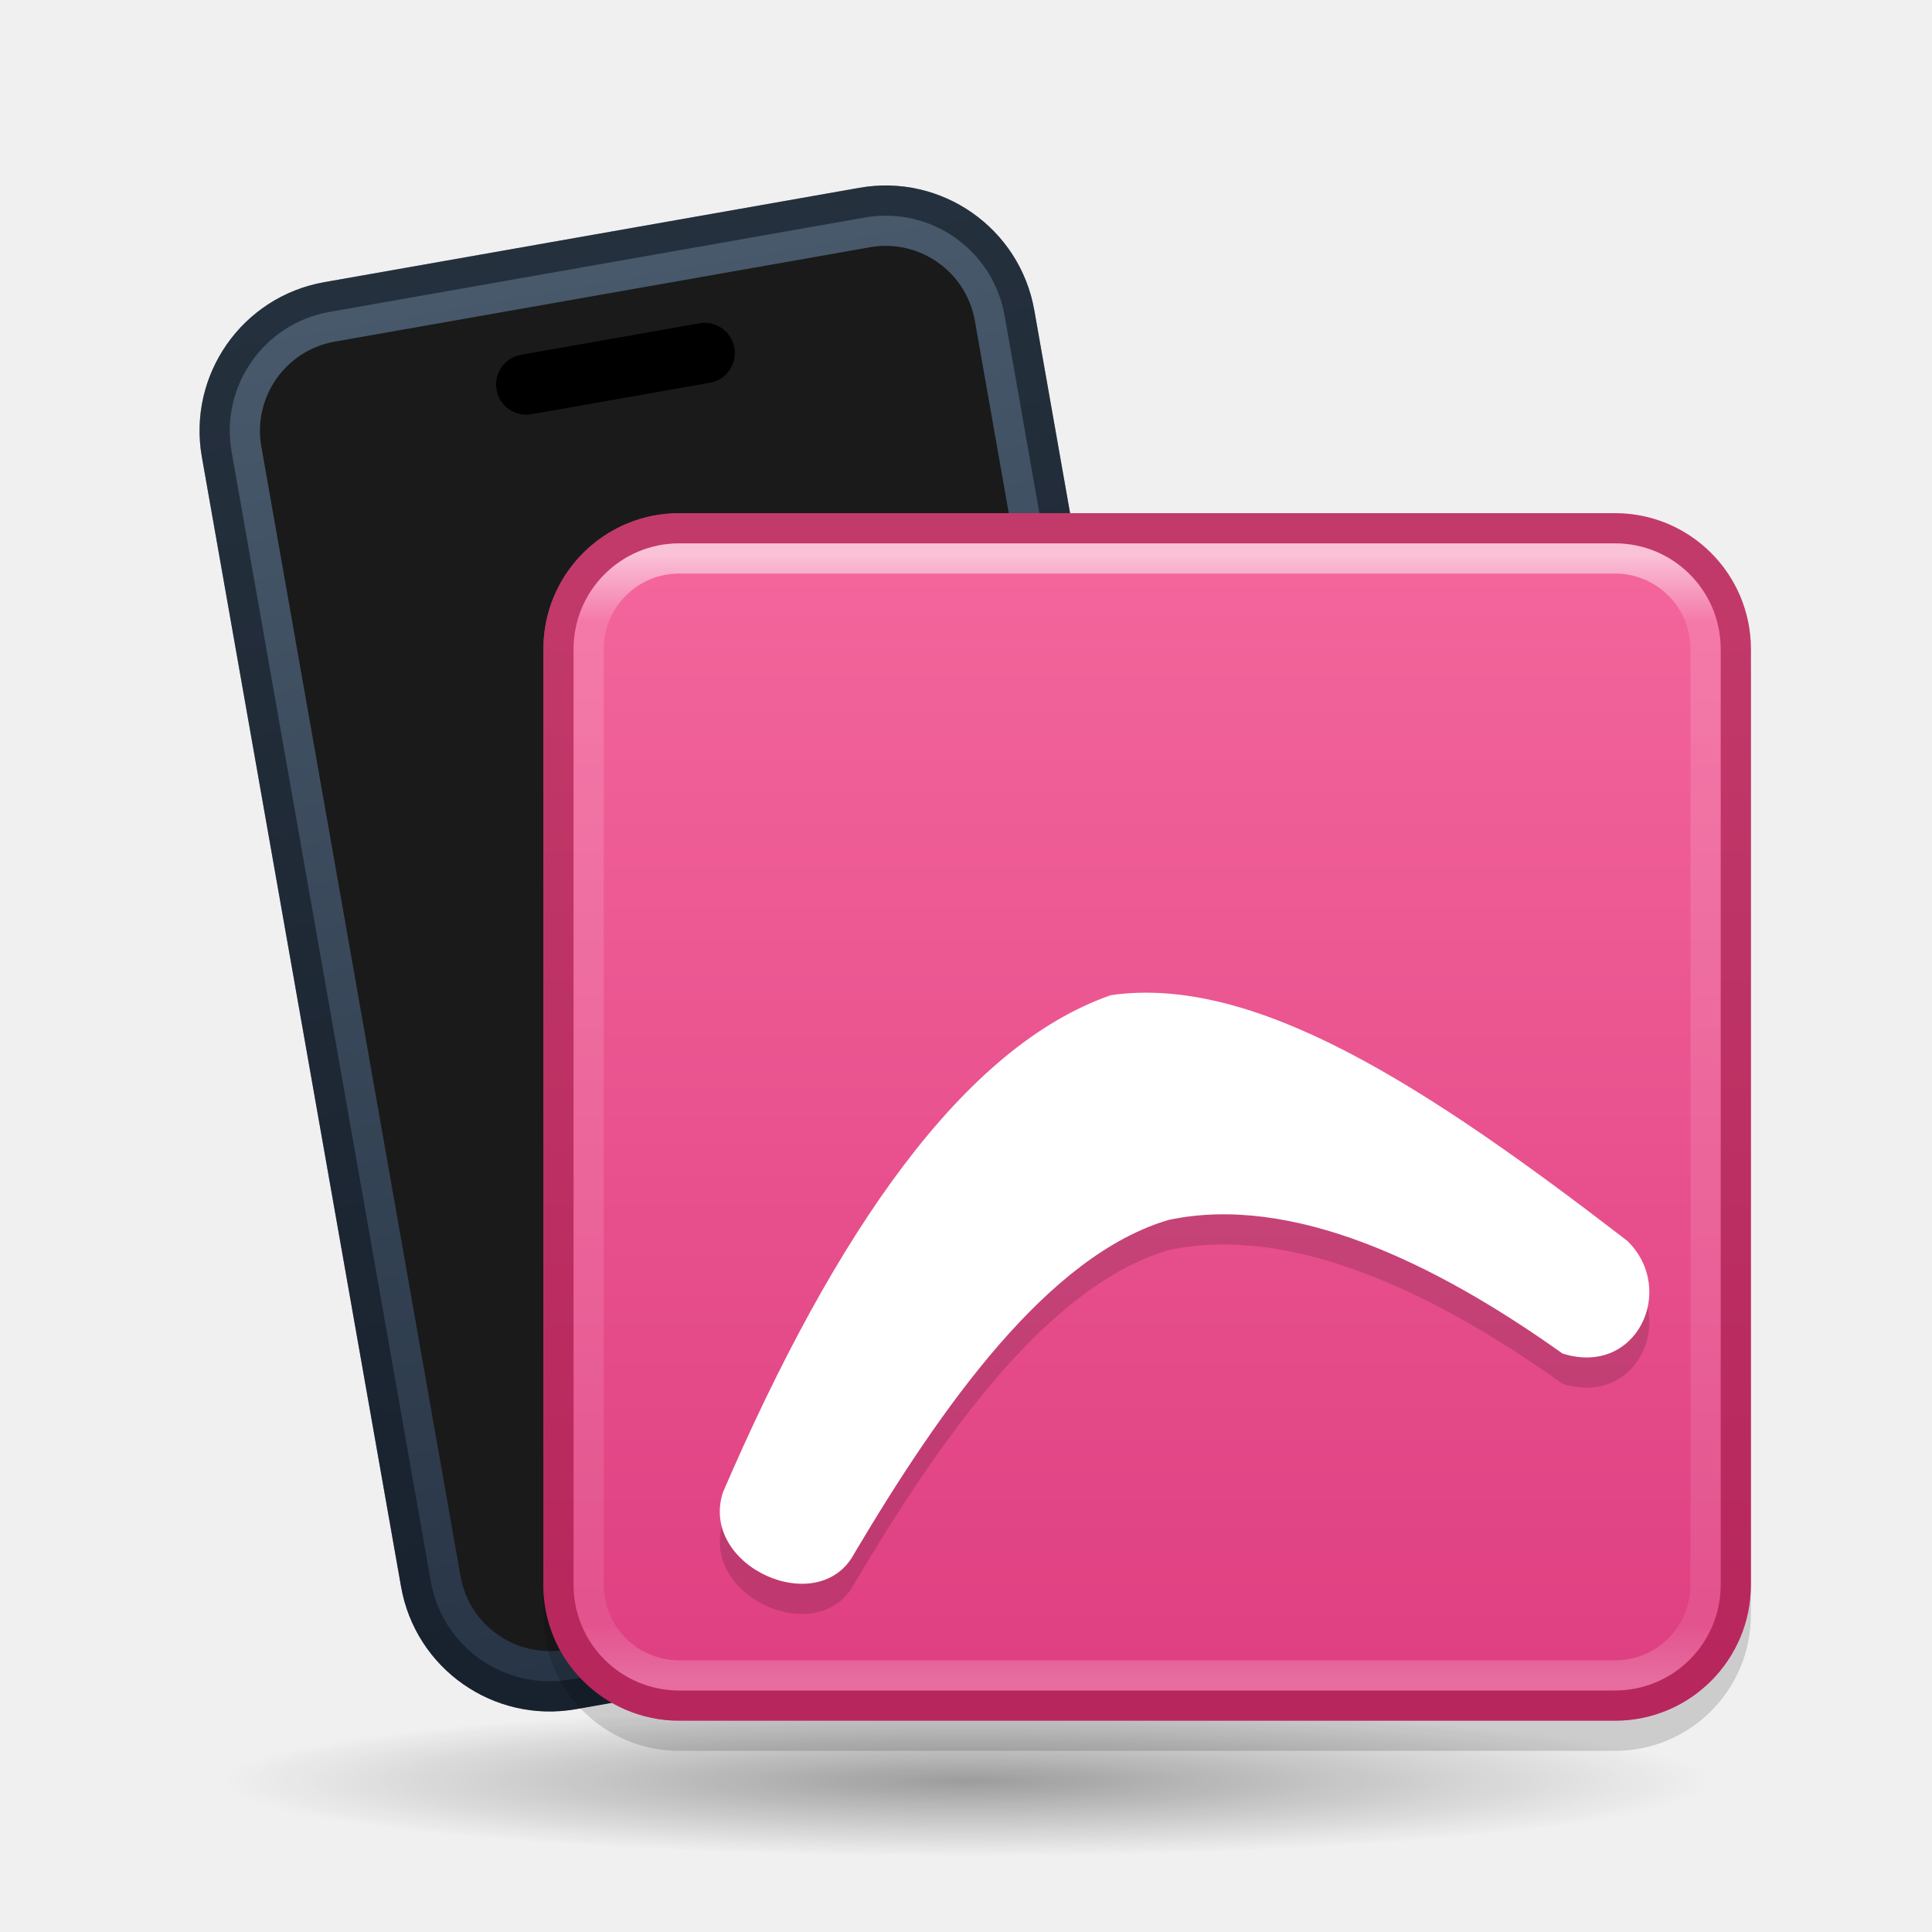
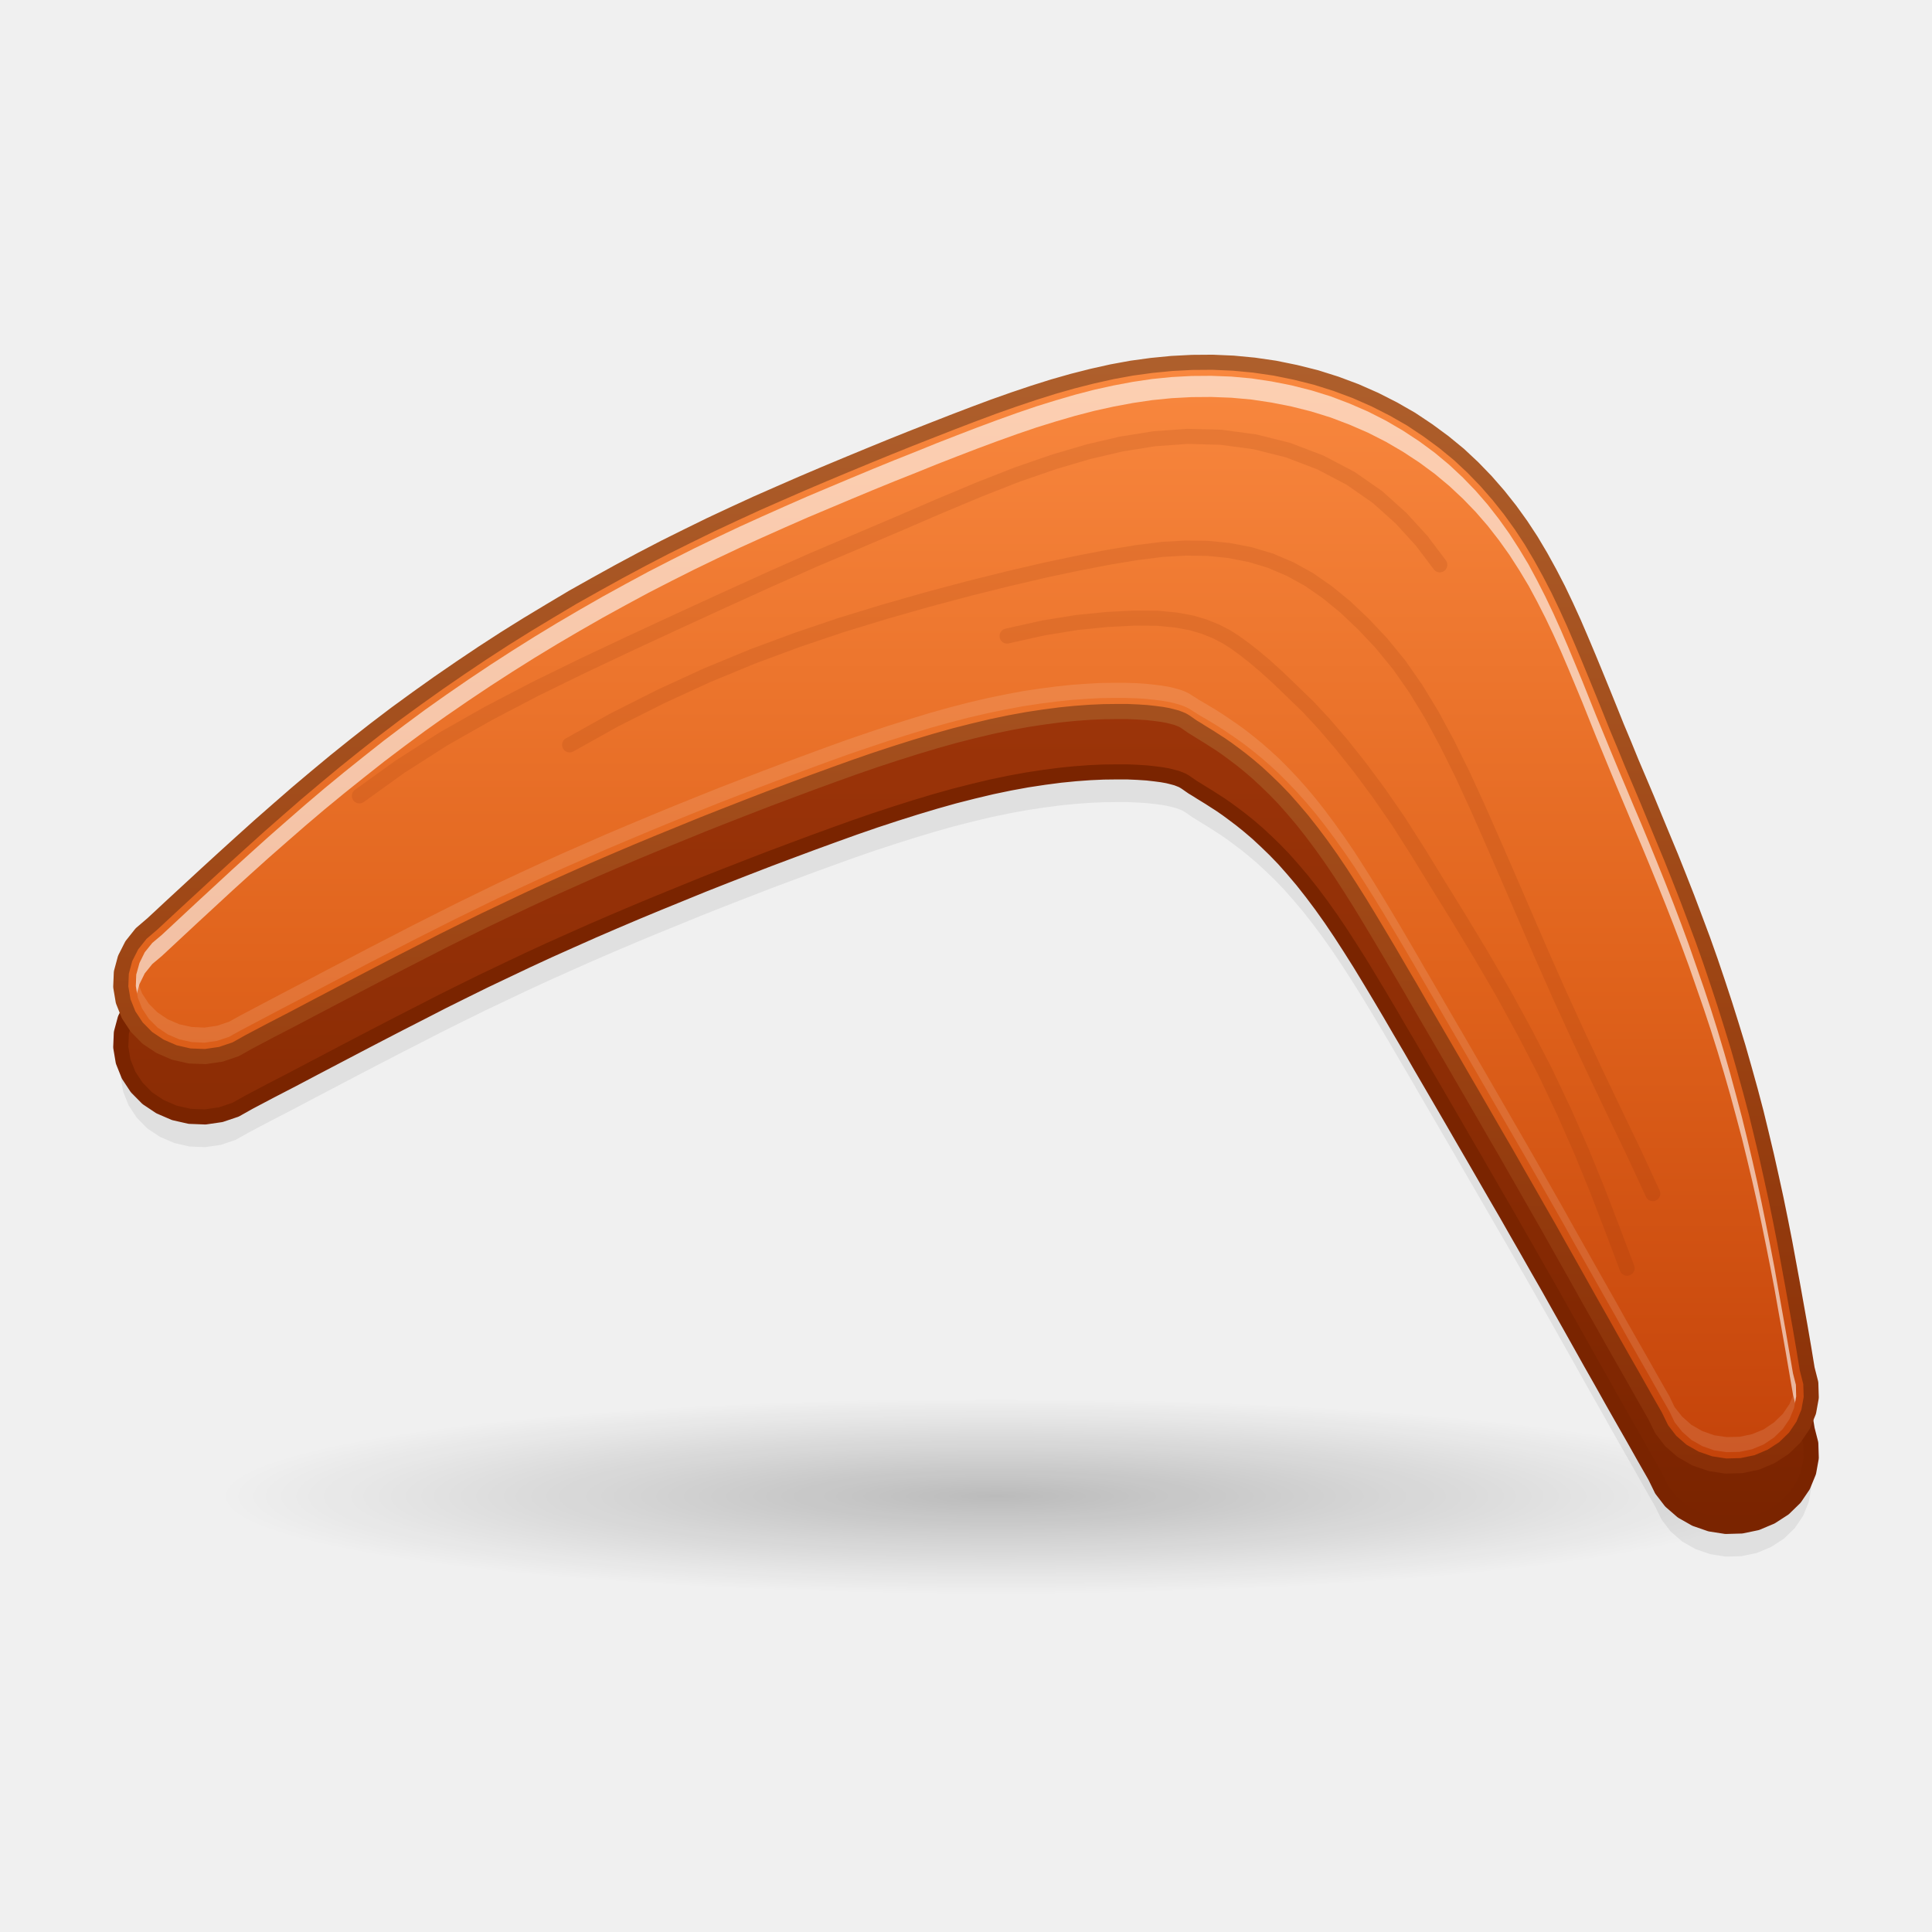
- <svg xmlns="http://www.w3.org/2000/svg" width="64" height="64" viewBox="0 0 64 64">
+ <svg xmlns="http://www.w3.org/2000/svg" width="64" height="64" viewBox="0 0 128 128">
  <defs>
-     <linearGradient id="tile" x1="0" y1="0" x2="0" y2="1">
-       <stop offset="0" stop-color="#f4679d" />
-       <stop offset="1" stop-color="#de3e80" />
+     <linearGradient id="face" gradientUnits="userSpaceOnUse" x1="0" y1="24.00" x2="0" y2="97.13">
+       <stop offset="0" stop-color="#f9883f" />
+       <stop offset="0.55" stop-color="#e0631c" />
+       <stop offset="1" stop-color="#c4430a" />
    </linearGradient>
-     <linearGradient id="phone" x1="0" y1="0" x2="0" y2="1">
-       <stop offset="0" stop-color="#485a6c" />
-       <stop offset="1" stop-color="#273445" />
+     <linearGradient id="contour" gradientUnits="userSpaceOnUse" x1="0" y1="24.00" x2="0" y2="97.13">
+       <stop offset="0" stop-color="#ae5f2c" />
+       <stop offset="0.55" stop-color="#9d4514" />
+       <stop offset="1" stop-color="#892f07" />
    </linearGradient>
-     <linearGradient id="hl" x1="0" y1="0" x2="0" y2="1">
-       <stop offset="0" stop-color="#fff" />
-       <stop offset=".06" stop-color="#fff" stop-opacity=".235" />
-       <stop offset=".95" stop-color="#fff" stop-opacity=".157" />
-       <stop offset="1" stop-color="#fff" stop-opacity=".392" />
+     <linearGradient id="flanc" gradientUnits="userSpaceOnUse" x1="0" y1="28.00" x2="0" y2="101.13">
+       <stop offset="0" stop-color="#a83a0c" />
+       <stop offset="1" stop-color="#7a2400" />
    </linearGradient>
-     <radialGradient id="floor">
-       <stop offset="0" stop-color="#000" />
+     <path id="int" d="M15.90,68.29 L17.34,67.53 L18.78,66.77 L20.22,66.02 L21.66,65.26 L23.08,64.52 L24.51,63.77 L25.93,63.04 L27.34,62.31 L28.75,61.60 L30.16,60.89 L31.57,60.20 L32.99,59.51 L34.42,58.84 L35.85,58.18 L37.29,57.53 L38.75,56.89 L40.21,56.25 L41.68,55.63 L43.16,55.01 L44.64,54.40 L46.13,53.80 L47.60,53.21 L49.07,52.64 L50.53,52.08 L51.98,51.53 L53.41,51.00 L54.82,50.48 L56.21,49.98 L57.59,49.51 L58.94,49.06 L60.28,48.64 L61.59,48.24 L62.88,47.88 L64.15,47.55 L65.39,47.26 L66.60,47.01 L67.77,46.79 L68.90,46.62 L69.99,46.48 L71.02,46.37 L72.00,46.30 L72.91,46.25 L73.76,46.24 L74.54,46.24 L75.25,46.26 L75.89,46.30 L76.45,46.36 L76.94,46.42 L77.37,46.49 L77.73,46.57 L78.03,46.65 L78.28,46.73 L78.49,46.81 L78.66,46.89 L78.80,46.96 L78.92,47.04 L79.03,47.11 L79.14,47.18 L79.26,47.25 L79.39,47.34 L79.54,47.43 L79.73,47.54 L79.94,47.66 L80.20,47.82 L80.49,47.99 L80.82,48.20 L81.19,48.44 L81.60,48.72 L82.05,49.03 L82.53,49.38 L83.04,49.78 L83.57,50.21 L84.13,50.70 L84.71,51.23 L85.30,51.82 L85.91,52.46 L86.53,53.15 L87.16,53.90 L87.79,54.70 L88.43,55.56 L89.07,56.46 L89.72,57.41 L90.36,58.41 L91.01,59.44 L91.67,60.52 L92.33,61.62 L93.00,62.75 L93.68,63.91 L94.36,65.09 L95.06,66.29 L95.76,67.50 L96.47,68.72 L97.18,69.94 L97.89,71.17 L98.61,72.41 L99.32,73.64 L100.03,74.87 L100.74,76.10 L101.45,77.33 L102.15,78.56 L102.85,79.79 L103.55,81.02 L104.24,82.26 L104.94,83.50 L105.64,84.74 L106.34,85.98 L107.05,87.23 L107.75,88.49 L108.46,89.74 L109.18,91.00 L109.89,92.26 L110.61,93.52 L110.95,94.23 L111.45,94.86 L112.06,95.40 L112.78,95.81 L113.57,96.09 L114.40,96.21 L115.25,96.19 L116.07,96.02 L116.85,95.70 L117.53,95.24 L118.11,94.68 L118.56,94.02 L118.86,93.29 L119.00,92.52 L118.98,91.74 L118.79,90.99 L118.55,89.59 L118.31,88.19 L118.06,86.78 L117.81,85.38 L117.56,83.97 L117.29,82.56 L117.01,81.15 L116.72,79.73 L116.42,78.31 L116.10,76.89 L115.76,75.46 L115.41,74.03 L115.03,72.60 L114.64,71.16 L114.23,69.73 L113.80,68.29 L113.35,66.86 L112.88,65.44 L112.39,64.03 L111.90,62.62 L111.39,61.23 L110.87,59.86 L110.34,58.51 L109.81,57.19 L109.28,55.89 L108.75,54.61 L108.22,53.36 L107.71,52.14 L107.20,50.93 L106.71,49.75 L106.23,48.58 L105.75,47.42 L105.29,46.27 L104.83,45.12 L104.36,43.99 L103.89,42.86 L103.41,41.74 L102.91,40.63 L102.39,39.54 L101.84,38.46 L101.27,37.40 L100.65,36.37 L100.00,35.36 L99.30,34.38 L98.56,33.43 L97.77,32.52 L96.92,31.64 L96.01,30.79 L95.05,29.99 L94.03,29.24 L92.95,28.53 L91.82,27.87 L90.64,27.27 L89.42,26.74 L88.16,26.26 L86.87,25.86 L85.56,25.53 L84.24,25.27 L82.91,25.07 L81.58,24.95 L80.25,24.90 L78.94,24.91 L77.63,24.98 L76.33,25.11 L75.05,25.30 L73.77,25.54 L72.50,25.82 L71.23,26.15 L69.96,26.52 L68.67,26.92 L67.38,27.36 L66.07,27.83 L64.75,28.32 L63.40,28.84 L62.04,29.37 L60.66,29.93 L59.25,30.49 L57.83,31.07 L56.39,31.67 L54.94,32.28 L53.47,32.90 L51.99,33.55 L50.51,34.21 L49.01,34.89 L47.51,35.60 L46.00,36.33 L44.49,37.09 L42.97,37.87 L41.45,38.69 L39.94,39.52 L38.42,40.39 L36.92,41.27 L35.42,42.18 L33.94,43.11 L32.47,44.06 L31.02,45.03 L29.58,46.02 L28.17,47.02 L26.79,48.04 L25.43,49.07 L24.10,50.12 L22.79,51.17 L21.50,52.23 L20.24,53.30 L19.00,54.38 L17.78,55.45 L16.58,56.53 L15.39,57.61 L14.21,58.70 L13.04,59.78 L11.88,60.86 L10.72,61.94 L10.09,62.47 L9.59,63.09 L9.24,63.80 L9.03,64.56 L9.00,65.33 L9.13,66.10 L9.42,66.83 L9.86,67.50 L10.43,68.07 L11.11,68.53 L11.88,68.86 L12.70,69.04 L13.55,69.08 L14.38,68.96 L15.18,68.69 Z" />
+     <mask id="haut" maskUnits="userSpaceOnUse" x="0" y="0" width="128" height="128">
+       <use href="#int" fill="#fff" />
+       <use href="#int" fill="#000" transform="translate(0,1.4)" />
+     </mask>
+     <mask id="bas" maskUnits="userSpaceOnUse" x="0" y="0" width="128" height="128">
+       <use href="#int" fill="#fff" />
+       <use href="#int" fill="#000" transform="translate(0,-1.0)" />
+     </mask>
+     <clipPath id="forme">
+       <path d="M16.50,69.02 L17.94,68.26 L19.39,67.51 L20.83,66.75 L22.26,66.00 L23.69,65.25 L25.11,64.51 L26.52,63.78 L27.93,63.06 L29.33,62.34 L30.74,61.64 L32.14,60.95 L33.55,60.28 L34.96,59.61 L36.39,58.95 L37.82,58.31 L39.26,57.67 L40.72,57.04 L42.18,56.42 L43.65,55.81 L45.12,55.21 L46.59,54.61 L48.06,54.03 L49.52,53.46 L50.97,52.90 L52.41,52.36 L53.83,51.83 L55.23,51.32 L56.62,50.82 L57.98,50.35 L59.32,49.91 L60.65,49.49 L61.95,49.10 L63.23,48.74 L64.49,48.42 L65.71,48.13 L66.91,47.88 L68.06,47.67 L69.18,47.50 L70.25,47.36 L71.26,47.26 L72.22,47.19 L73.11,47.15 L73.94,47.14 L74.70,47.14 L75.38,47.17 L75.99,47.21 L76.52,47.27 L76.98,47.33 L77.37,47.40 L77.69,47.48 L77.95,47.55 L78.16,47.63 L78.33,47.70 L78.47,47.78 L78.58,47.85 L78.68,47.92 L78.78,47.99 L78.88,48.06 L79.01,48.15 L79.16,48.24 L79.34,48.35 L79.56,48.49 L79.82,48.65 L80.13,48.84 L80.47,49.06 L80.86,49.31 L81.28,49.60 L81.74,49.94 L82.23,50.31 L82.75,50.73 L83.30,51.20 L83.86,51.72 L84.45,52.29 L85.05,52.91 L85.66,53.60 L86.28,54.33 L86.91,55.13 L87.54,55.97 L88.18,56.87 L88.82,57.82 L89.46,58.81 L90.11,59.84 L90.76,60.91 L91.42,62.01 L92.09,63.14 L92.76,64.29 L93.45,65.46 L94.14,66.66 L94.84,67.86 L95.55,69.08 L96.26,70.30 L96.97,71.53 L97.68,72.75 L98.39,73.98 L99.10,75.21 L99.81,76.43 L100.51,77.66 L101.21,78.88 L101.91,80.11 L102.61,81.33 L103.30,82.56 L104.00,83.80 L104.69,85.03 L105.39,86.28 L106.10,87.53 L106.80,88.78 L107.51,90.03 L108.23,91.29 L108.94,92.55 L109.66,93.81 L110.09,94.69 L110.69,95.47 L111.45,96.13 L112.33,96.63 L113.31,96.97 L114.34,97.13 L115.38,97.10 L116.39,96.89 L117.34,96.49 L118.19,95.94 L118.91,95.24 L119.46,94.43 L119.83,93.53 L120.00,92.59 L119.97,91.63 L119.73,90.69 L119.50,89.29 L119.26,87.89 L119.01,86.49 L118.76,85.09 L118.50,83.68 L118.24,82.27 L117.96,80.85 L117.67,79.43 L117.36,78.01 L117.04,76.58 L116.70,75.15 L116.35,73.71 L115.97,72.27 L115.57,70.83 L115.16,69.39 L114.72,67.95 L114.27,66.52 L113.80,65.09 L113.32,63.67 L112.82,62.26 L112.30,60.87 L111.78,59.49 L111.25,58.14 L110.72,56.81 L110.18,55.51 L109.65,54.23 L109.13,52.97 L108.61,51.74 L108.10,50.54 L107.61,49.34 L107.12,48.17 L106.65,47.00 L106.18,45.84 L105.71,44.69 L105.24,43.55 L104.76,42.41 L104.27,41.27 L103.76,40.15 L103.23,39.04 L102.66,37.94 L102.07,36.87 L101.44,35.81 L100.77,34.79 L100.05,33.79 L99.28,32.82 L98.46,31.88 L97.59,30.98 L96.66,30.11 L95.66,29.29 L94.60,28.51 L93.49,27.77 L92.32,27.10 L91.10,26.48 L89.83,25.92 L88.52,25.43 L87.19,25.01 L85.83,24.67 L84.46,24.39 L83.08,24.19 L81.71,24.06 L80.34,24.00 L78.98,24.01 L77.63,24.08 L76.30,24.21 L74.98,24.39 L73.67,24.63 L72.37,24.92 L71.07,25.25 L69.77,25.62 L68.47,26.03 L67.16,26.47 L65.83,26.94 L64.49,27.44 L63.13,27.96 L61.75,28.50 L60.35,29.05 L58.93,29.62 L57.49,30.21 L56.04,30.81 L54.58,31.42 L53.10,32.05 L51.61,32.70 L50.11,33.36 L48.61,34.05 L47.09,34.76 L45.58,35.50 L44.05,36.26 L42.53,37.05 L41.00,37.87 L39.48,38.71 L37.95,39.57 L36.44,40.47 L34.93,41.38 L33.44,42.31 L31.96,43.27 L30.50,44.25 L29.06,45.24 L27.64,46.25 L26.24,47.27 L24.87,48.31 L23.53,49.36 L22.21,50.42 L20.92,51.49 L19.65,52.56 L18.41,53.64 L17.18,54.72 L15.98,55.80 L14.79,56.88 L13.61,57.96 L12.44,59.04 L11.27,60.12 L10.11,61.20 L9.35,61.85 L8.73,62.63 L8.29,63.50 L8.04,64.43 L8.00,65.38 L8.16,66.33 L8.52,67.23 L9.06,68.05 L9.76,68.76 L10.60,69.32 L11.55,69.73 L12.56,69.96 L13.60,70.00 L14.63,69.85 L15.61,69.52 Z" />
+     </clipPath>
+     <radialGradient id="sol" gradientUnits="userSpaceOnUse" cx="66.00" cy="99.13" r="51.52" gradientTransform="matrix(1,0,0,0.12616,0,86.625)">
+       <stop offset="0" stop-color="#000" stop-opacity="1" />
      <stop offset="1" stop-color="#000" stop-opacity="0" />
    </radialGradient>
  </defs>
-   <ellipse cx="32.0" cy="59.00" rx="25.00" ry="2.50" fill="url(#floor)" opacity=".35" />
-   <g transform="rotate(-10 32.0 32.0)">
-     <rect x="10" y="6" width="28" height="48" rx="5.0" fill="url(#phone)" />
-     <rect x="10.5" y="6.5" width="27" height="47" rx="4.5" fill="none" stroke="#0e141f" stroke-opacity=".6" />
-     <rect x="12" y="8" width="24" height="44" rx="3.0" fill="#1a1a1a" />
-     <rect x="20.00" y="9.50" width="8.00" height="2.00" rx="1.00" fill="#000" />
+   <ellipse cx="66.00" cy="99.13" rx="51.52" ry="6.50" fill="url(#sol)" opacity="0.22" />
+   <path d="M16.50,73.02 L17.94,72.26 L19.39,71.51 L20.83,70.75 L22.26,70.00 L23.69,69.25 L25.11,68.51 L26.52,67.78 L27.93,67.06 L29.33,66.34 L30.74,65.64 L32.14,64.95 L33.55,64.28 L34.96,63.61 L36.39,62.95 L37.82,62.31 L39.26,61.67 L40.72,61.04 L42.18,60.42 L43.65,59.81 L45.12,59.21 L46.59,58.61 L48.06,58.03 L49.52,57.46 L50.97,56.90 L52.41,56.36 L53.83,55.83 L55.23,55.32 L56.62,54.82 L57.98,54.35 L59.32,53.91 L60.65,53.49 L61.95,53.10 L63.23,52.74 L64.49,52.42 L65.71,52.13 L66.91,51.88 L68.06,51.67 L69.18,51.50 L70.25,51.36 L71.26,51.26 L72.22,51.19 L73.11,51.15 L73.94,51.14 L74.70,51.14 L75.38,51.17 L75.99,51.21 L76.52,51.27 L76.98,51.33 L77.37,51.40 L77.69,51.48 L77.95,51.55 L78.16,51.63 L78.33,51.70 L78.47,51.78 L78.58,51.85 L78.68,51.92 L78.78,51.99 L78.88,52.06 L79.01,52.15 L79.16,52.24 L79.34,52.35 L79.56,52.49 L79.82,52.65 L80.13,52.84 L80.47,53.06 L80.86,53.31 L81.28,53.60 L81.74,53.94 L82.23,54.31 L82.75,54.73 L83.30,55.20 L83.86,55.72 L84.45,56.29 L85.05,56.91 L85.66,57.60 L86.28,58.33 L86.91,59.13 L87.54,59.97 L88.18,60.87 L88.82,61.82 L89.46,62.81 L90.11,63.84 L90.76,64.91 L91.42,66.01 L92.09,67.14 L92.76,68.29 L93.45,69.46 L94.14,70.66 L94.84,71.86 L95.55,73.08 L96.26,74.30 L96.97,75.53 L97.68,76.75 L98.39,77.98 L99.10,79.21 L99.81,80.43 L100.51,81.66 L101.21,82.88 L101.91,84.11 L102.61,85.33 L103.30,86.56 L104.00,87.80 L104.69,89.03 L105.39,90.28 L106.10,91.53 L106.80,92.78 L107.51,94.03 L108.23,95.29 L108.94,96.55 L109.66,97.81 L110.09,98.69 L110.69,99.47 L111.45,100.13 L112.33,100.63 L113.31,100.97 L114.34,101.13 L115.38,101.10 L116.39,100.89 L117.34,100.49 L118.19,99.94 L118.91,99.24 L119.46,98.43 L119.83,97.53 L120.00,96.59 L119.97,95.63 L119.73,94.69 L119.50,93.29 L119.26,91.89 L119.01,90.49 L118.76,89.09 L118.50,87.68 L118.24,86.27 L117.96,84.85 L117.67,83.43 L117.36,82.01 L117.04,80.58 L116.70,79.15 L116.35,77.71 L115.97,76.27 L115.57,74.83 L115.16,73.39 L114.72,71.95 L114.27,70.52 L113.80,69.09 L113.32,67.67 L112.82,66.26 L112.30,64.87 L111.78,63.49 L111.25,62.14 L110.72,60.81 L110.18,59.51 L109.65,58.23 L109.13,56.97 L108.61,55.74 L108.10,54.54 L107.61,53.34 L107.12,52.17 L106.65,51.00 L106.18,49.84 L105.71,48.69 L105.24,47.55 L104.76,46.41 L104.27,45.27 L103.76,44.15 L103.23,43.04 L102.66,41.94 L102.07,40.87 L101.44,39.81 L100.77,38.79 L100.05,37.79 L99.28,36.82 L98.46,35.88 L97.59,34.98 L96.66,34.11 L95.66,33.29 L94.60,32.51 L93.49,31.77 L92.32,31.10 L91.10,30.48 L89.83,29.92 L88.52,29.43 L87.19,29.01 L85.83,28.67 L84.46,28.39 L83.08,28.19 L81.71,28.06 L80.34,28.00 L78.98,28.01 L77.63,28.08 L76.30,28.21 L74.98,28.39 L73.67,28.63 L72.37,28.92 L71.07,29.25 L69.77,29.62 L68.47,30.03 L67.16,30.47 L65.83,30.94 L64.49,31.44 L63.13,31.96 L61.75,32.50 L60.35,33.05 L58.93,33.62 L57.49,34.21 L56.04,34.81 L54.58,35.42 L53.10,36.05 L51.61,36.70 L50.11,37.36 L48.61,38.05 L47.09,38.76 L45.58,39.50 L44.05,40.26 L42.53,41.05 L41.00,41.87 L39.48,42.71 L37.95,43.57 L36.44,44.47 L34.93,45.38 L33.44,46.31 L31.96,47.27 L30.50,48.25 L29.06,49.24 L27.64,50.25 L26.24,51.27 L24.87,52.31 L23.53,53.36 L22.21,54.42 L20.92,55.49 L19.65,56.56 L18.41,57.64 L17.18,58.72 L15.98,59.80 L14.79,60.88 L13.61,61.96 L12.44,63.04 L11.27,64.12 L10.11,65.20 L9.35,65.85 L8.73,66.63 L8.29,67.50 L8.04,68.43 L8.00,69.38 L8.16,70.33 L8.52,71.23 L9.06,72.05 L9.76,72.76 L10.60,73.32 L11.55,73.73 L12.56,73.96 L13.60,74.00 L14.63,73.85 L15.61,73.52 Z" transform="translate(0,2.00)" fill="#000" opacity="0.07" />
+   <path d="M16.50,73.02 L17.94,72.26 L19.39,71.51 L20.83,70.75 L22.26,70.00 L23.69,69.25 L25.11,68.51 L26.52,67.78 L27.93,67.06 L29.33,66.34 L30.74,65.64 L32.14,64.95 L33.55,64.28 L34.96,63.61 L36.39,62.95 L37.82,62.31 L39.26,61.67 L40.72,61.04 L42.18,60.42 L43.65,59.81 L45.12,59.21 L46.59,58.61 L48.06,58.03 L49.52,57.46 L50.97,56.90 L52.41,56.36 L53.83,55.83 L55.23,55.32 L56.62,54.82 L57.98,54.35 L59.32,53.91 L60.65,53.49 L61.95,53.10 L63.23,52.74 L64.49,52.42 L65.71,52.13 L66.91,51.88 L68.06,51.67 L69.18,51.50 L70.25,51.36 L71.26,51.26 L72.22,51.19 L73.11,51.15 L73.94,51.14 L74.70,51.14 L75.38,51.17 L75.99,51.21 L76.52,51.27 L76.98,51.33 L77.37,51.40 L77.69,51.48 L77.95,51.55 L78.16,51.63 L78.33,51.70 L78.47,51.78 L78.58,51.85 L78.68,51.92 L78.78,51.99 L78.88,52.06 L79.01,52.15 L79.16,52.24 L79.34,52.35 L79.56,52.49 L79.82,52.65 L80.13,52.84 L80.47,53.06 L80.86,53.31 L81.28,53.60 L81.74,53.94 L82.23,54.31 L82.75,54.73 L83.30,55.20 L83.86,55.72 L84.45,56.29 L85.05,56.91 L85.66,57.60 L86.28,58.33 L86.91,59.13 L87.54,59.97 L88.18,60.87 L88.82,61.82 L89.46,62.81 L90.11,63.84 L90.76,64.91 L91.42,66.01 L92.09,67.14 L92.76,68.29 L93.45,69.46 L94.14,70.66 L94.84,71.86 L95.55,73.08 L96.26,74.30 L96.97,75.53 L97.68,76.75 L98.39,77.98 L99.10,79.21 L99.81,80.43 L100.51,81.66 L101.21,82.88 L101.91,84.11 L102.61,85.33 L103.30,86.56 L104.00,87.80 L104.69,89.03 L105.39,90.28 L106.10,91.53 L106.80,92.78 L107.51,94.03 L108.23,95.29 L108.94,96.55 L109.66,97.81 L110.09,98.69 L110.69,99.47 L111.45,100.13 L112.33,100.63 L113.31,100.97 L114.34,101.13 L115.38,101.10 L116.39,100.89 L117.34,100.49 L118.19,99.94 L118.91,99.24 L119.46,98.43 L119.83,97.53 L120.00,96.59 L119.97,95.63 L119.73,94.69 L119.50,93.29 L119.26,91.89 L119.01,90.49 L118.76,89.09 L118.50,87.68 L118.24,86.27 L117.96,84.85 L117.67,83.43 L117.36,82.01 L117.04,80.58 L116.70,79.15 L116.35,77.71 L115.97,76.27 L115.57,74.83 L115.16,73.39 L114.72,71.95 L114.27,70.52 L113.80,69.09 L113.32,67.67 L112.82,66.26 L112.30,64.87 L111.78,63.49 L111.25,62.14 L110.72,60.81 L110.18,59.51 L109.65,58.23 L109.13,56.97 L108.61,55.74 L108.10,54.54 L107.61,53.34 L107.12,52.17 L106.65,51.00 L106.18,49.84 L105.71,48.69 L105.24,47.55 L104.76,46.41 L104.27,45.27 L103.76,44.15 L103.23,43.04 L102.66,41.94 L102.07,40.87 L101.44,39.81 L100.77,38.79 L100.05,37.79 L99.28,36.82 L98.46,35.88 L97.59,34.98 L96.66,34.11 L95.66,33.29 L94.60,32.51 L93.49,31.77 L92.32,31.10 L91.10,30.48 L89.83,29.92 L88.52,29.43 L87.19,29.01 L85.83,28.67 L84.46,28.39 L83.08,28.19 L81.71,28.06 L80.34,28.00 L78.98,28.01 L77.63,28.08 L76.30,28.21 L74.98,28.39 L73.67,28.63 L72.37,28.92 L71.07,29.25 L69.77,29.62 L68.47,30.03 L67.16,30.47 L65.83,30.94 L64.49,31.44 L63.13,31.96 L61.75,32.50 L60.35,33.05 L58.93,33.62 L57.49,34.21 L56.04,34.81 L54.58,35.42 L53.10,36.05 L51.61,36.70 L50.11,37.36 L48.61,38.05 L47.09,38.76 L45.58,39.50 L44.05,40.26 L42.53,41.05 L41.00,41.87 L39.48,42.71 L37.95,43.57 L36.44,44.47 L34.93,45.38 L33.44,46.31 L31.96,47.27 L30.50,48.25 L29.06,49.24 L27.64,50.25 L26.24,51.27 L24.87,52.31 L23.53,53.36 L22.21,54.42 L20.92,55.49 L19.65,56.56 L18.41,57.64 L17.18,58.72 L15.98,59.80 L14.79,60.88 L13.61,61.96 L12.44,63.04 L11.27,64.12 L10.11,65.20 L9.35,65.85 L8.73,66.63 L8.29,67.50 L8.04,68.43 L8.00,69.38 L8.16,70.33 L8.52,71.23 L9.06,72.05 L9.76,72.76 L10.60,73.32 L11.55,73.73 L12.56,73.96 L13.60,74.00 L14.63,73.85 L15.61,73.52 Z" fill="url(#flanc)" stroke="#7a2400" stroke-width="1" stroke-linejoin="round" />
+   <path d="M16.50,69.02 L17.94,68.26 L19.39,67.51 L20.83,66.75 L22.26,66.00 L23.69,65.25 L25.11,64.51 L26.52,63.78 L27.93,63.06 L29.33,62.34 L30.74,61.64 L32.14,60.95 L33.55,60.28 L34.96,59.61 L36.39,58.95 L37.82,58.31 L39.26,57.67 L40.72,57.04 L42.18,56.42 L43.65,55.81 L45.12,55.21 L46.59,54.61 L48.06,54.03 L49.52,53.46 L50.97,52.90 L52.41,52.36 L53.83,51.83 L55.23,51.32 L56.62,50.82 L57.98,50.35 L59.32,49.91 L60.65,49.49 L61.95,49.10 L63.23,48.74 L64.49,48.42 L65.71,48.13 L66.91,47.88 L68.06,47.67 L69.18,47.50 L70.25,47.36 L71.26,47.26 L72.22,47.19 L73.11,47.15 L73.94,47.14 L74.70,47.14 L75.38,47.17 L75.99,47.21 L76.52,47.27 L76.98,47.33 L77.37,47.40 L77.69,47.48 L77.95,47.55 L78.16,47.63 L78.33,47.70 L78.47,47.78 L78.58,47.85 L78.68,47.92 L78.78,47.99 L78.88,48.06 L79.01,48.15 L79.16,48.24 L79.34,48.35 L79.56,48.49 L79.82,48.65 L80.13,48.84 L80.47,49.06 L80.86,49.31 L81.28,49.60 L81.74,49.94 L82.23,50.31 L82.75,50.73 L83.30,51.20 L83.86,51.72 L84.45,52.29 L85.05,52.91 L85.66,53.60 L86.28,54.33 L86.91,55.13 L87.54,55.97 L88.18,56.87 L88.82,57.82 L89.46,58.81 L90.11,59.84 L90.76,60.91 L91.42,62.01 L92.09,63.14 L92.76,64.29 L93.45,65.46 L94.14,66.66 L94.84,67.86 L95.55,69.08 L96.26,70.30 L96.97,71.53 L97.68,72.75 L98.39,73.98 L99.10,75.21 L99.81,76.43 L100.51,77.66 L101.21,78.88 L101.91,80.11 L102.61,81.33 L103.30,82.56 L104.00,83.80 L104.69,85.03 L105.39,86.28 L106.10,87.53 L106.80,88.78 L107.51,90.03 L108.23,91.29 L108.94,92.55 L109.66,93.81 L110.09,94.69 L110.69,95.47 L111.45,96.13 L112.33,96.63 L113.31,96.97 L114.34,97.13 L115.38,97.10 L116.39,96.89 L117.34,96.49 L118.19,95.94 L118.91,95.24 L119.46,94.43 L119.83,93.53 L120.00,92.59 L119.97,91.63 L119.73,90.69 L119.50,89.29 L119.26,87.89 L119.01,86.49 L118.76,85.09 L118.50,83.68 L118.24,82.27 L117.96,80.85 L117.67,79.43 L117.36,78.01 L117.04,76.58 L116.70,75.15 L116.35,73.71 L115.97,72.27 L115.57,70.83 L115.16,69.39 L114.72,67.95 L114.27,66.52 L113.80,65.09 L113.32,63.67 L112.82,62.26 L112.30,60.87 L111.78,59.49 L111.25,58.14 L110.72,56.81 L110.18,55.51 L109.65,54.23 L109.13,52.97 L108.61,51.74 L108.10,50.54 L107.61,49.34 L107.12,48.17 L106.65,47.00 L106.18,45.84 L105.71,44.69 L105.24,43.55 L104.76,42.41 L104.27,41.27 L103.76,40.15 L103.23,39.04 L102.66,37.94 L102.07,36.87 L101.44,35.81 L100.77,34.79 L100.05,33.79 L99.28,32.82 L98.46,31.88 L97.59,30.98 L96.66,30.11 L95.66,29.29 L94.60,28.51 L93.49,27.77 L92.32,27.10 L91.10,26.48 L89.83,25.92 L88.52,25.43 L87.19,25.01 L85.83,24.67 L84.46,24.39 L83.08,24.19 L81.71,24.06 L80.34,24.00 L78.98,24.01 L77.63,24.08 L76.30,24.21 L74.98,24.39 L73.67,24.63 L72.37,24.92 L71.07,25.25 L69.77,25.62 L68.47,26.03 L67.16,26.47 L65.83,26.94 L64.49,27.44 L63.13,27.96 L61.75,28.50 L60.35,29.05 L58.93,29.62 L57.49,30.21 L56.04,30.81 L54.58,31.42 L53.10,32.05 L51.61,32.70 L50.11,33.36 L48.61,34.05 L47.09,34.76 L45.58,35.50 L44.05,36.26 L42.53,37.05 L41.00,37.87 L39.48,38.71 L37.95,39.57 L36.44,40.47 L34.93,41.38 L33.44,42.31 L31.96,43.27 L30.50,44.25 L29.06,45.24 L27.64,46.25 L26.24,47.27 L24.87,48.31 L23.53,49.36 L22.21,50.42 L20.92,51.49 L19.65,52.56 L18.41,53.64 L17.18,54.72 L15.98,55.80 L14.79,56.88 L13.61,57.96 L12.44,59.04 L11.27,60.12 L10.11,61.20 L9.35,61.85 L8.73,62.63 L8.29,63.50 L8.04,64.43 L8.00,65.38 L8.16,66.33 L8.52,67.23 L9.06,68.05 L9.76,68.76 L10.60,69.32 L11.55,69.73 L12.56,69.96 L13.60,70.00 L14.63,69.85 L15.61,69.52 Z" fill="url(#face)" stroke="url(#contour)" stroke-width="1" stroke-linejoin="round" />
+   <g clip-path="url(#forme)" fill="none" stroke="#7a2400" stroke-width="1" stroke-linecap="round" opacity="0.12">
+     <path d="M23.81,52.73 L26.51,50.79 L29.37,48.96 L32.35,47.27 L35.45,45.65 L38.62,44.10 L41.80,42.60 L44.93,41.15 L47.98,39.75 L50.91,38.42 L53.79,37.14 L56.66,35.92 L59.48,34.72 L62.22,33.54 L64.87,32.43 L67.42,31.43 L69.86,30.59 L72.10,29.93 L74.28,29.42 L76.46,29.07 L78.66,28.91 L80.89,28.97 L83.13,29.27 L85.33,29.82 L87.48,30.64 L89.48,31.69 L91.26,32.93 L92.82,34.33 L94.19,35.83 L95.39,37.42" />
+     <path d="M37.74,49.35 L40.73,47.68 L43.79,46.14 L46.86,44.73 L49.89,43.48 L52.83,42.39 L55.73,41.41 L58.61,40.53 L61.45,39.72 L64.19,38.99 L66.80,38.34 L69.24,37.77 L71.47,37.30 L73.50,36.91 L75.33,36.61 L77.00,36.40 L78.54,36.31 L80.00,36.33 L81.41,36.47 L82.81,36.74 L84.18,37.15 L85.47,37.70 L86.72,38.39 L87.93,39.23 L89.13,40.21 L90.32,41.34 L91.52,42.61 L92.69,44.04 L93.80,45.63 L94.86,47.37 L95.88,49.26 L96.88,51.28 L97.86,53.41 L98.85,55.65 L99.89,58.04 L100.99,60.58 L102.13,63.22 L103.33,65.93 L104.57,68.64 L105.83,71.32 L107.08,73.94 L108.31,76.50 L109.50,79.08" />
+     <path d="M66.72,42.14 L69.14,41.60 L71.36,41.24 L73.38,41.04 L75.17,40.95 L76.68,40.96 L77.93,41.08 L78.95,41.27 L79.79,41.52 L80.54,41.82 L81.24,42.18 L81.82,42.55 L82.40,42.97 L83.04,43.47 L83.79,44.10 L84.65,44.88 L85.65,45.84 L86.69,46.85 L87.73,47.97 L88.87,49.30 L90.08,50.82 L91.35,52.53 L92.65,54.41 L93.95,56.45 L95.27,58.60 L96.68,60.88 L98.14,63.30 L99.61,65.82 L101.03,68.42 L102.39,71.05 L103.63,73.67 L104.76,76.23 L105.81,78.80 L106.81,81.40 L107.80,84.02" />
  </g>
-   <rect x="18" y="18" width="40" height="40" rx="4.5" fill="#000" opacity=".15" />
-   <rect x="18" y="17" width="40" height="40" rx="4.5" fill="url(#tile)" />
-   <rect x="18.5" y="17.5" width="39" height="39" rx="4.0" fill="none" stroke="#910e38" stroke-opacity=".5" />
-   <rect x="19.5" y="18.5" width="37" height="37" rx="3.0" fill="none" stroke="url(#hl)" stroke-opacity=".6" />
-   <path d="M-50 24 C-33 0 -16 -16 0 -18 C15 -17 30 -2 47 18 C51 24 45 32 38 28 C27 16 14 6 1 6 C-12 7 -26 20 -38 33 C-43 39 -54 31 -50 24 Z" transform="translate(0 1) translate(38.00 38.60) rotate(-12) scale(0.32)" fill="#000" opacity=".15" />
-   <path d="M-50 24 C-33 0 -16 -16 0 -18 C15 -17 30 -2 47 18 C51 24 45 32 38 28 C27 16 14 6 1 6 C-12 7 -26 20 -38 33 C-43 39 -54 31 -50 24 Z" transform="translate(38.00 38.60) rotate(-12) scale(0.32)" fill="#fff" />
+   <rect width="128" height="128" fill="#fff" mask="url(#haut)" opacity="0.6" />
+   <rect width="128" height="128" fill="#fff" mask="url(#bas)" opacity="0.12" />
</svg>
